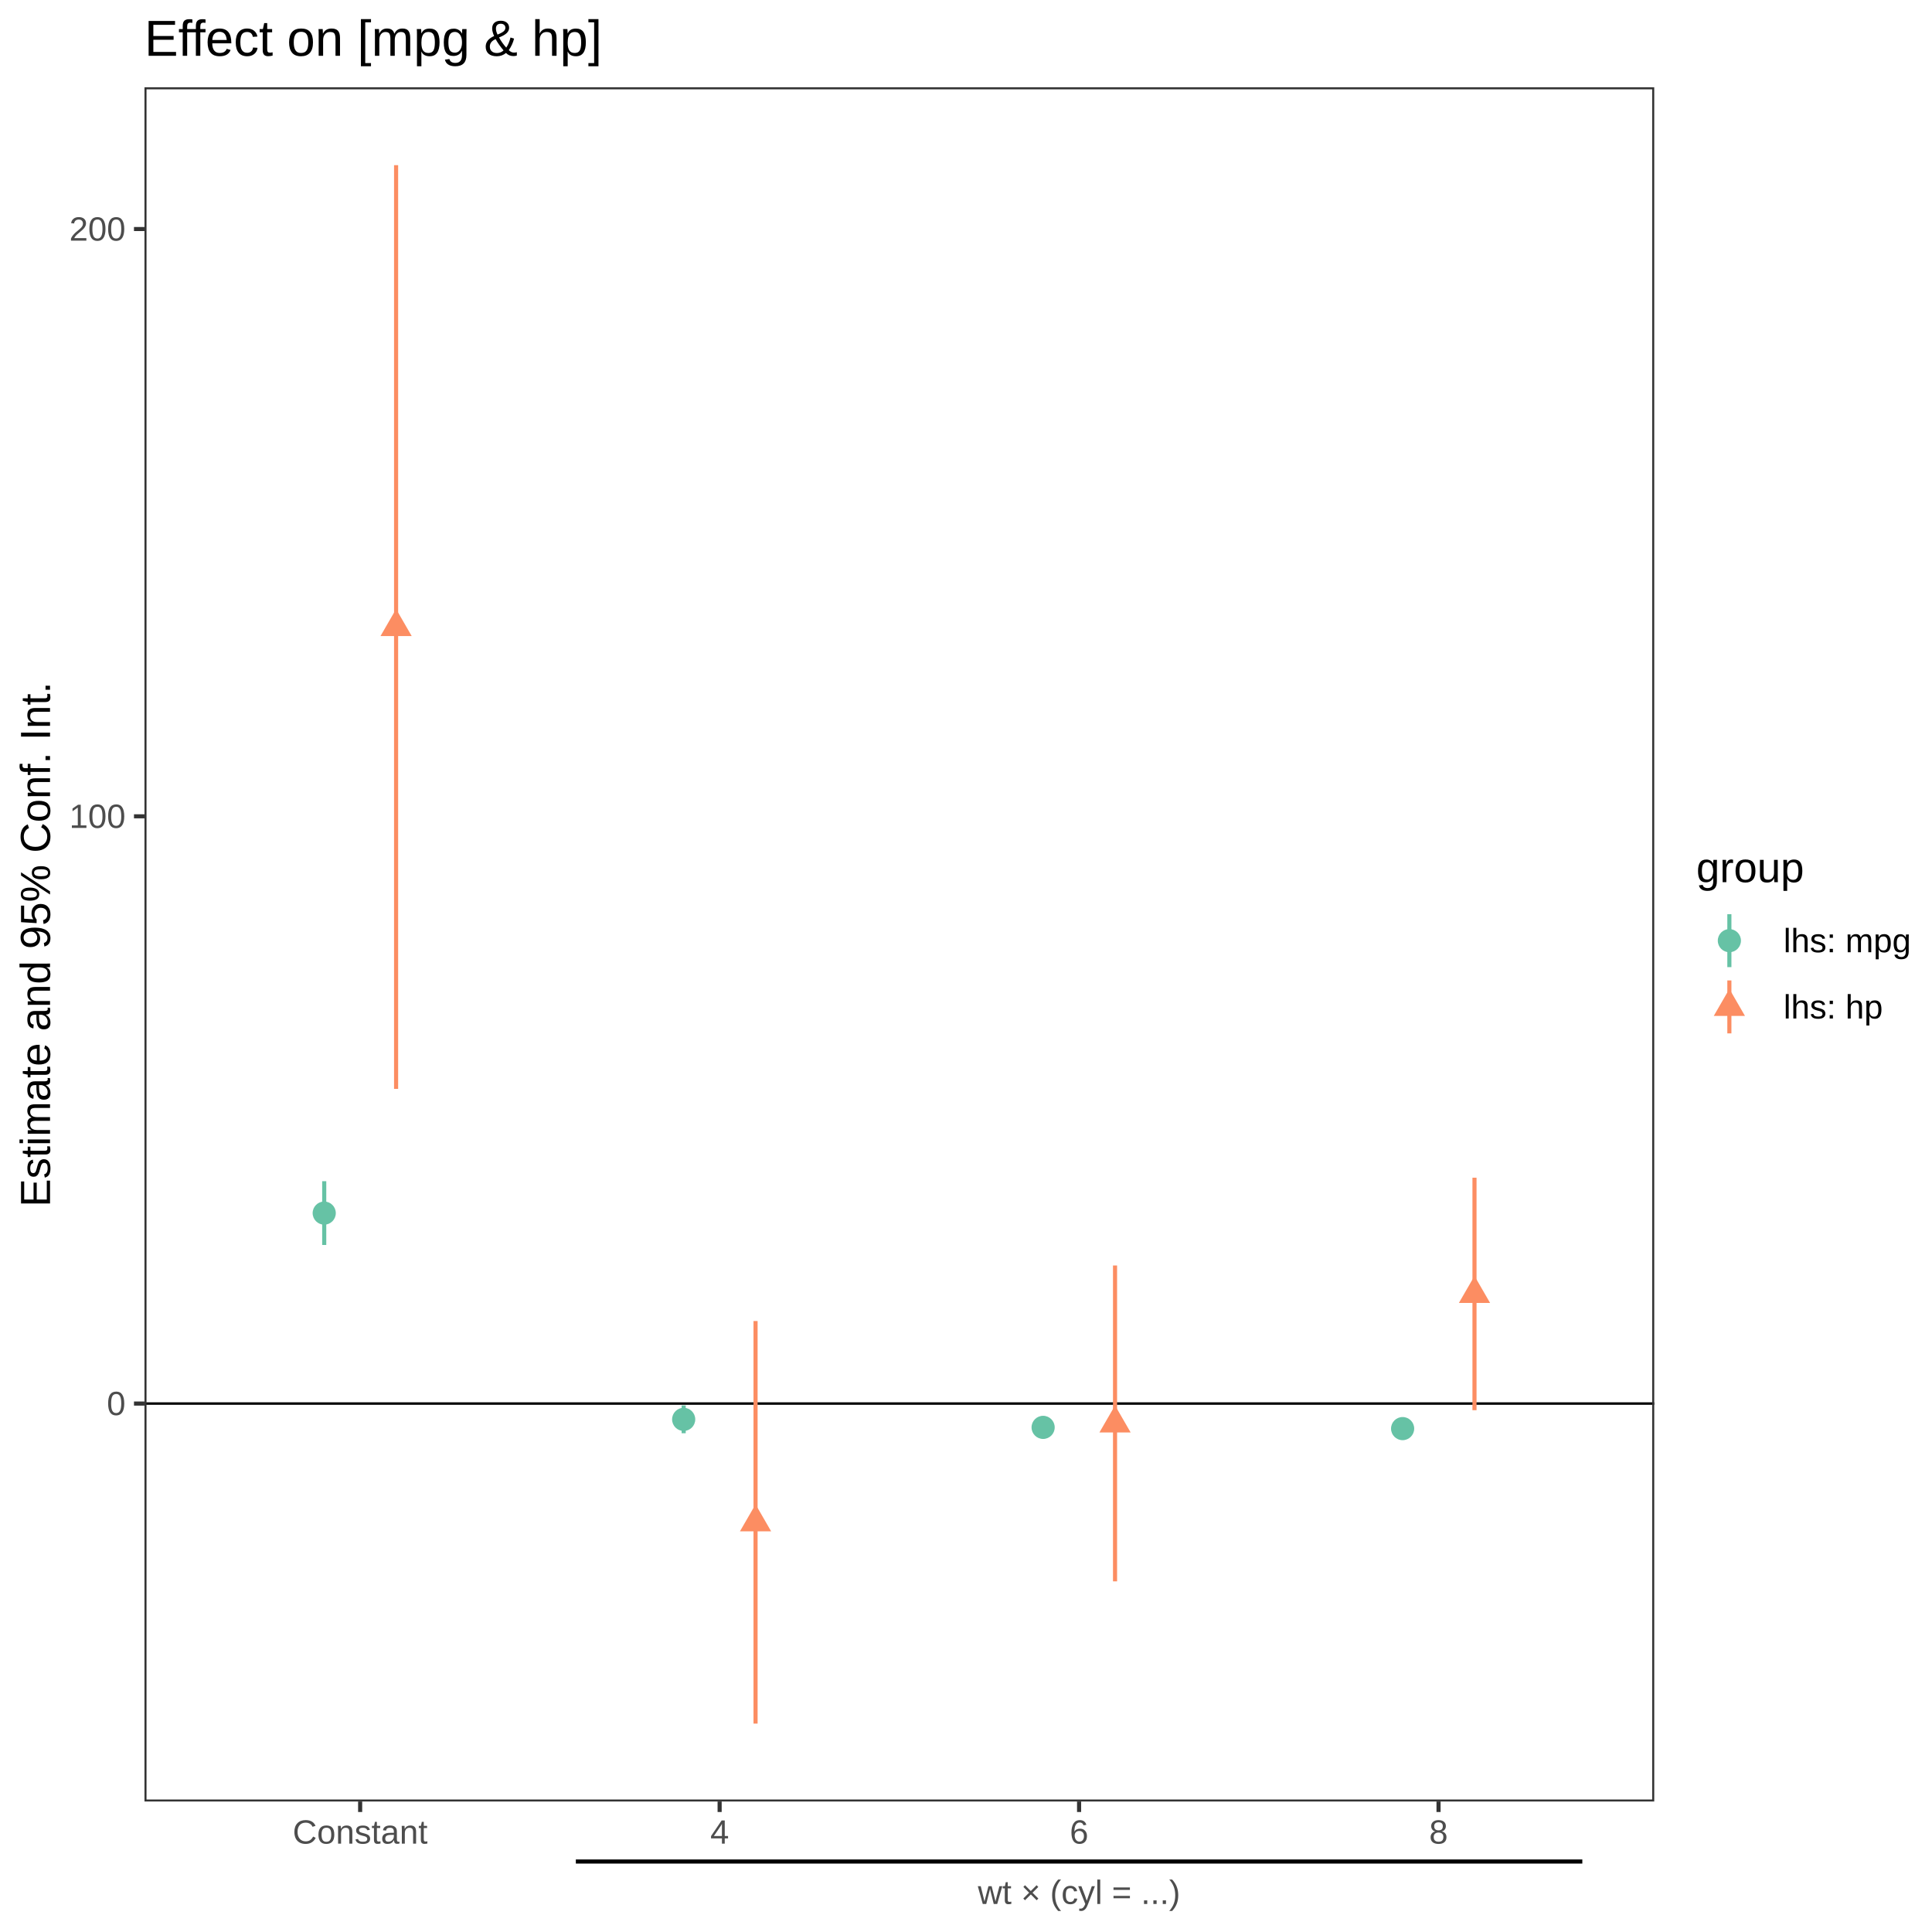
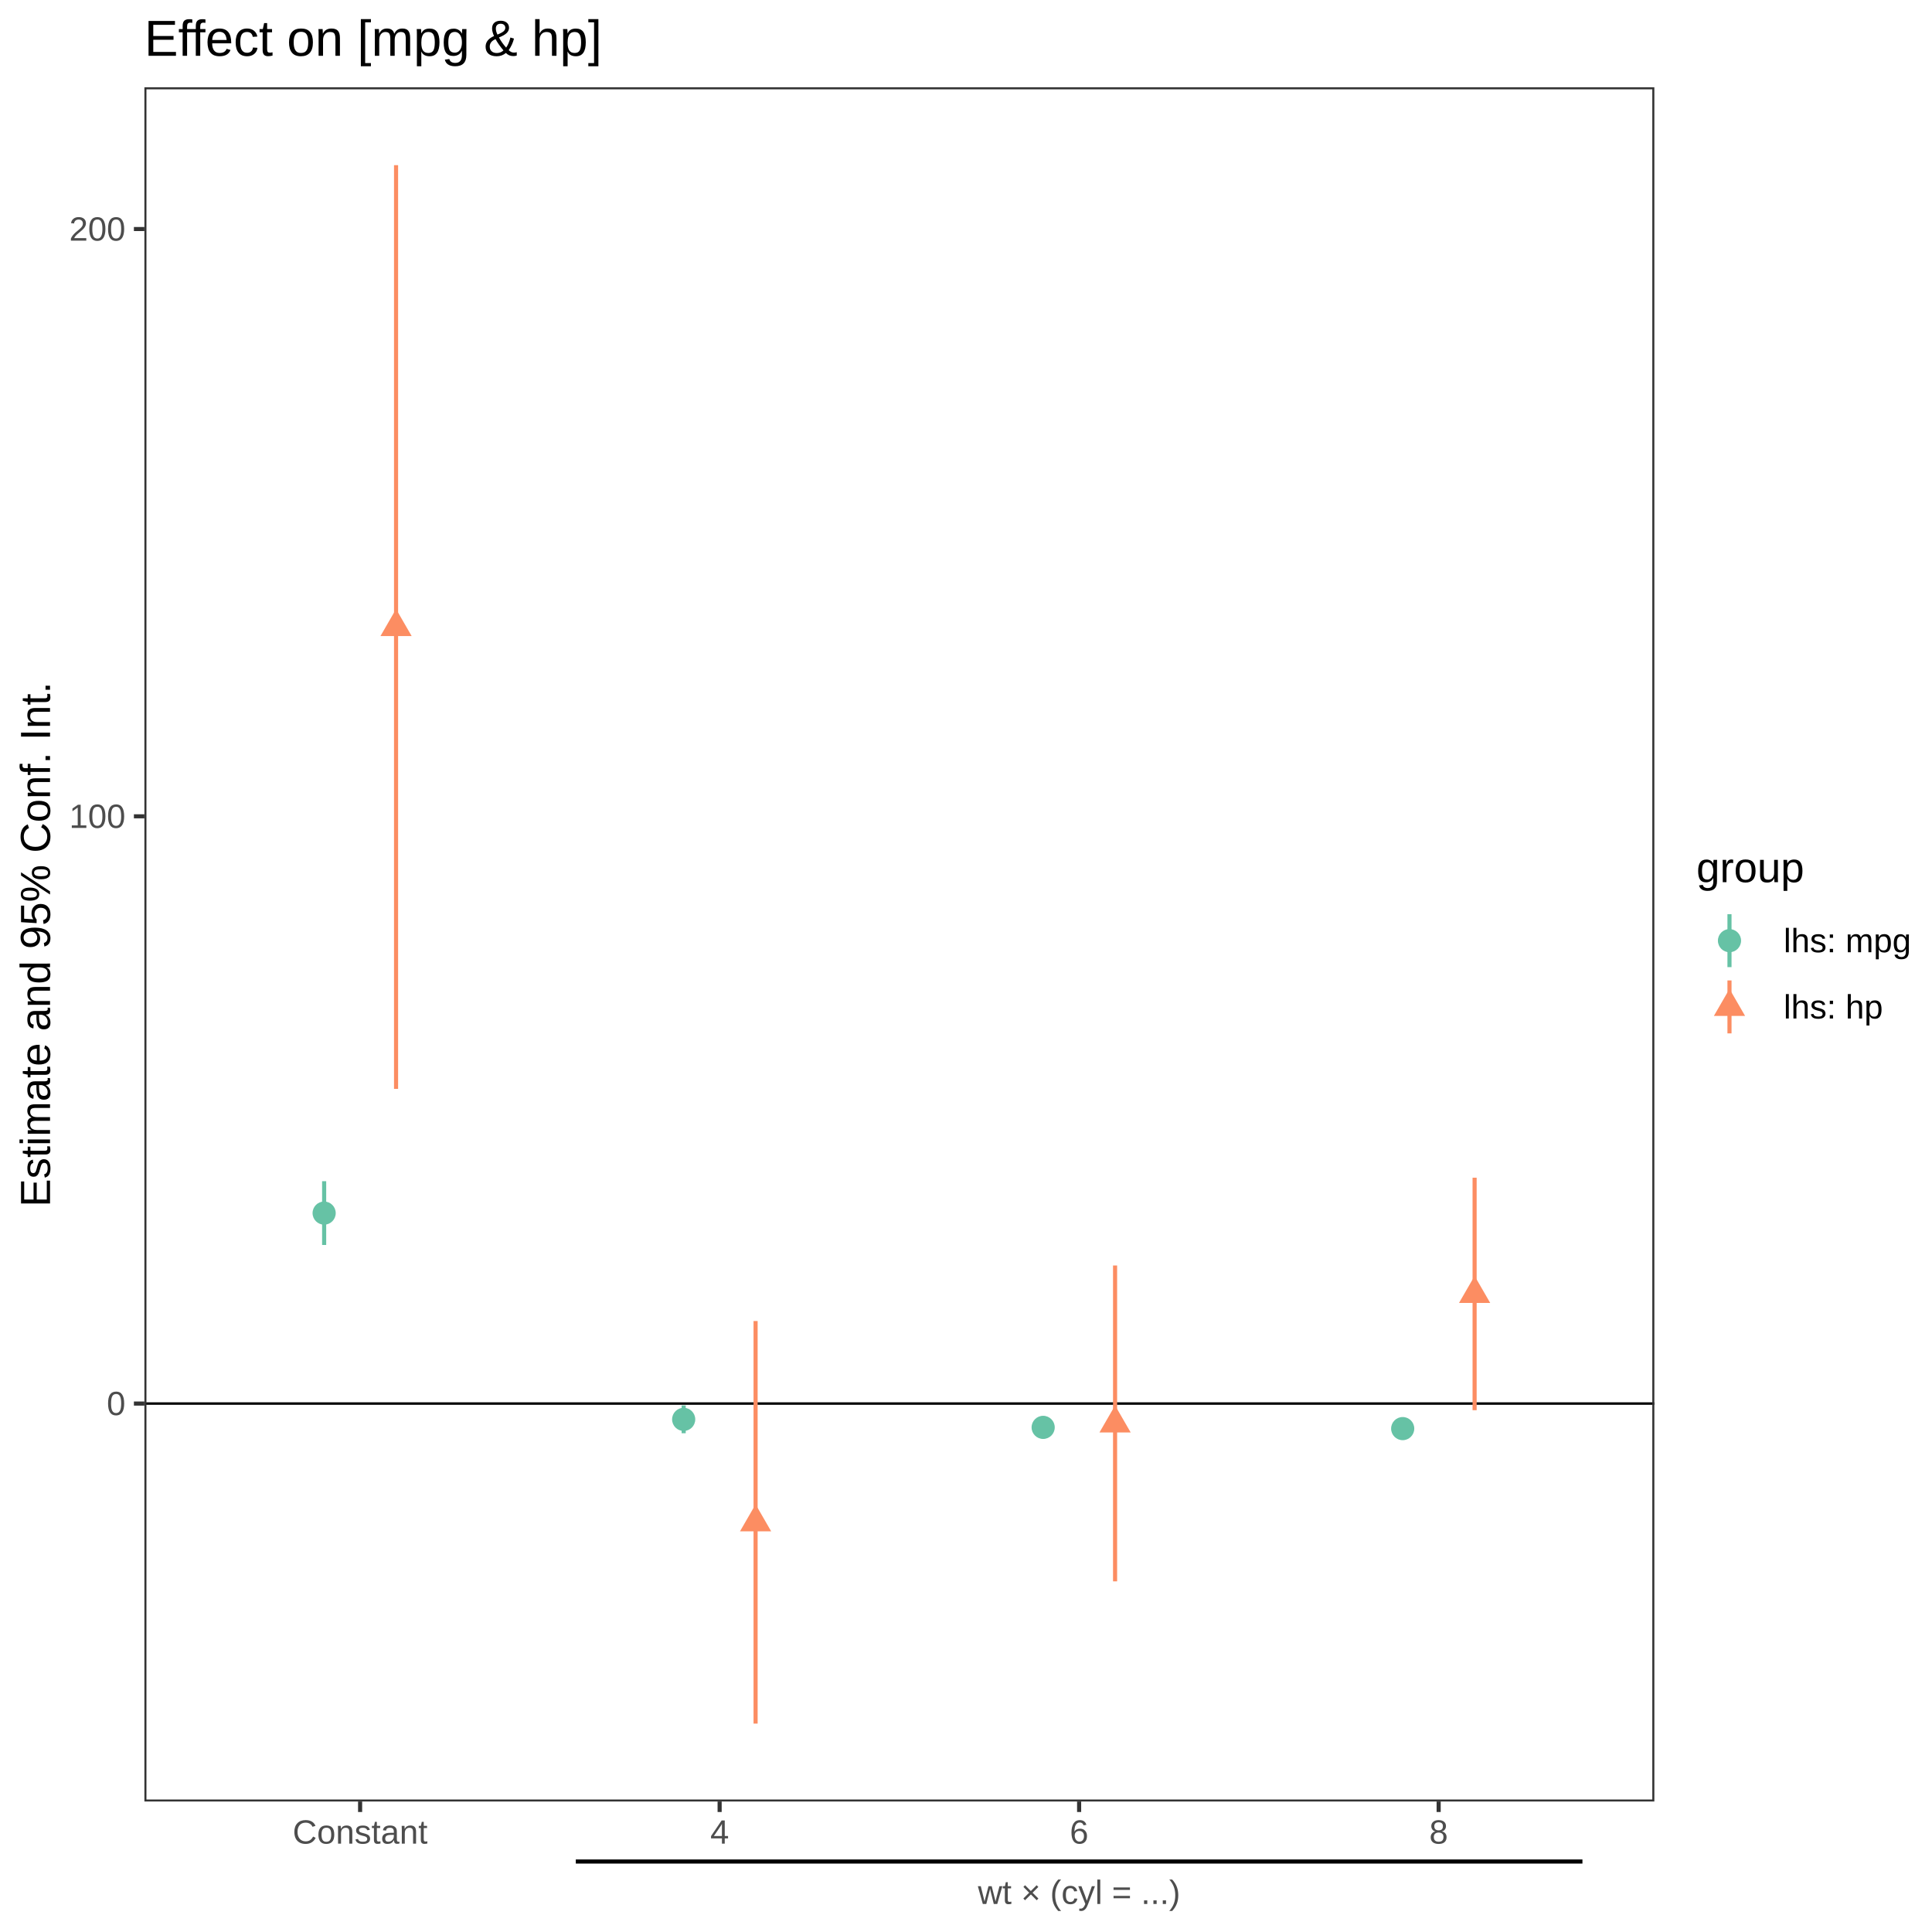
- <svg xmlns="http://www.w3.org/2000/svg" class="svglite" width="504.00pt" height="504.00pt" viewBox="0 0 504.00 504.00">
-   <defs>
-     <style type="text/css">
+ <svg xmlns="http://www.w3.org/2000/svg" width="504.00pt" height="504.00pt" viewBox="0 0 504.00 504.00">
+   <g class="svglite">
+     <defs>
+       <style type="text/css">
    .svglite line, .svglite polyline, .svglite polygon, .svglite path, .svglite rect, .svglite circle {
      fill: none;
      stroke: #000000;
      stroke-linecap: round;
      stroke-linejoin: round;
      stroke-miterlimit: 10.00;
    }
    .svglite text {
      white-space: pre;
    }
+     .svglite g.glyphgroup path {
+       fill: inherit;
+       stroke: none;
+     }
  </style>
-   </defs>
-   <rect width="100%" height="100%" style="stroke: none; fill: #FFFFFF;" />
-   <defs>
-     <clipPath id="cpMC4wMHw1MDQuMDB8MC4wMHw1MDQuMDA=">
-       <rect x="0.00" y="0.00" width="504.00" height="504.00" />
-     </clipPath>
-   </defs>
-   <g clip-path="url(#cpMC4wMHw1MDQuMDB8MC4wMHw1MDQuMDA=)">
-     <rect x="0" y="-0" width="504.00" height="504.00" style="stroke-width: 1.07; stroke: #FFFFFF; fill: #FFFFFF;" />
-   </g>
-   <defs>
-     <clipPath id="cpMzcuNjl8NDMxLjU0fDIyLjc3fDQ2OS45Ng==">
-       <rect x="37.69" y="22.77" width="393.85" height="447.19" />
-     </clipPath>
-   </defs>
-   <g clip-path="url(#cpMzcuNjl8NDMxLjU0fDIyLjc3fDQ2OS45Ng==)">
-     <rect x="37.69" y="22.77" width="393.85" height="447.19" style="stroke-width: 1.07; stroke: none; fill: #FFFFFF;" />
-     <line x1="37.69" y1="366.15" x2="431.54" y2="366.15" style="stroke-width: 0.64; stroke-linecap: butt;" />
-     <line x1="84.58" y1="324.78" x2="84.58" y2="308.14" style="stroke-width: 1.07; stroke: #66C2A5; stroke-linecap: butt;" />
-     <line x1="103.33" y1="284.06" x2="103.33" y2="43.09" style="stroke-width: 1.07; stroke: #FC8D62; stroke-linecap: butt;" />
-     <line x1="178.35" y1="373.89" x2="178.35" y2="366.64" style="stroke-width: 1.07; stroke: #66C2A5; stroke-linecap: butt;" />
-     <line x1="197.10" y1="449.63" x2="197.10" y2="344.62" style="stroke-width: 1.07; stroke: #FC8D62; stroke-linecap: butt;" />
-     <line x1="272.12" y1="375.21" x2="272.12" y2="369.51" style="stroke-width: 1.07; stroke: #66C2A5; stroke-linecap: butt;" />
-     <line x1="290.88" y1="412.53" x2="290.88" y2="330.13" style="stroke-width: 1.07; stroke: #FC8D62; stroke-linecap: butt;" />
-     <line x1="365.90" y1="374.77" x2="365.90" y2="370.58" style="stroke-width: 1.07; stroke: #66C2A5; stroke-linecap: butt;" />
-     <line x1="384.65" y1="367.88" x2="384.65" y2="307.22" style="stroke-width: 1.07; stroke: #FC8D62; stroke-linecap: butt;" />
-     <circle cx="84.58" cy="316.46" r="3.02" style="stroke-width: 0.71; stroke: none; fill: #66C2A5;" />
-     <polygon points="103.33,158.88 107.40,165.93 99.26,165.93 " style="stroke-width: 0.71; stroke: none; fill: #FC8D62;" />
-     <circle cx="178.35" cy="370.27" r="3.02" style="stroke-width: 0.71; stroke: none; fill: #66C2A5;" />
-     <polygon points="197.10,392.43 201.17,399.48 193.03,399.48 " style="stroke-width: 0.71; stroke: none; fill: #FC8D62;" />
-     <circle cx="272.12" cy="372.36" r="3.02" style="stroke-width: 0.71; stroke: none; fill: #66C2A5;" />
-     <polygon points="290.88,366.63 294.95,373.68 286.81,373.68 " style="stroke-width: 0.71; stroke: none; fill: #FC8D62;" />
-     <circle cx="365.90" cy="372.68" r="3.02" style="stroke-width: 0.71; stroke: none; fill: #66C2A5;" />
-     <polygon points="384.65,332.85 388.72,339.90 380.58,339.90 " style="stroke-width: 0.71; stroke: none; fill: #FC8D62;" />
-     <rect x="37.69" y="22.77" width="393.85" height="447.19" style="stroke-width: 1.07; stroke: #333333;" />
-   </g>
-   <g clip-path="url(#cpMC4wMHw1MDQuMDB8MC4wMHw1MDQuMDA=)">
-     <text x="32.76" y="369.17" text-anchor="end" style="font-size: 8.80px;fill: #4D4D4D; font-family: &quot;Liberation Sans&quot;;" textLength="4.90px" lengthAdjust="spacingAndGlyphs">0</text>
-     <text x="32.76" y="215.98" text-anchor="end" style="font-size: 8.80px;fill: #4D4D4D; font-family: &quot;Liberation Sans&quot;;" textLength="14.69px" lengthAdjust="spacingAndGlyphs">100</text>
-     <text x="32.76" y="62.78" text-anchor="end" style="font-size: 8.80px;fill: #4D4D4D; font-family: &quot;Liberation Sans&quot;;" textLength="14.69px" lengthAdjust="spacingAndGlyphs">200</text>
-     <polyline points="34.95,366.15 37.69,366.15 " style="stroke-width: 1.07; stroke: #333333; stroke-linecap: butt;" />
-     <polyline points="34.95,212.95 37.69,212.95 " style="stroke-width: 1.07; stroke: #333333; stroke-linecap: butt;" />
-     <polyline points="34.95,59.75 37.69,59.75 " style="stroke-width: 1.07; stroke: #333333; stroke-linecap: butt;" />
-     <polyline points="93.95,472.70 93.95,469.96 " style="stroke-width: 1.07; stroke: #333333; stroke-linecap: butt;" />
-     <polyline points="187.73,472.70 187.73,469.96 " style="stroke-width: 1.07; stroke: #333333; stroke-linecap: butt;" />
-     <polyline points="281.50,472.70 281.50,469.96 " style="stroke-width: 1.07; stroke: #333333; stroke-linecap: butt;" />
-     <polyline points="375.27,472.70 375.27,469.96 " style="stroke-width: 1.07; stroke: #333333; stroke-linecap: butt;" />
-     <text x="93.95" y="480.95" text-anchor="middle" style="font-size: 8.80px;fill: #4D4D4D; font-family: &quot;Liberation Sans&quot;;" textLength="35.23px" lengthAdjust="spacingAndGlyphs">Constant</text>
-     <text x="187.73" y="480.95" text-anchor="middle" style="font-size: 8.80px;fill: #4D4D4D; font-family: &quot;Liberation Sans&quot;;" textLength="4.90px" lengthAdjust="spacingAndGlyphs">4</text>
-     <text x="281.50" y="480.95" text-anchor="middle" style="font-size: 8.80px;fill: #4D4D4D; font-family: &quot;Liberation Sans&quot;;" textLength="4.90px" lengthAdjust="spacingAndGlyphs">6</text>
-     <text x="375.27" y="480.95" text-anchor="middle" style="font-size: 8.80px;fill: #4D4D4D; font-family: &quot;Liberation Sans&quot;;" textLength="4.90px" lengthAdjust="spacingAndGlyphs">8</text>
-     <polyline points="150.22,485.61 412.78,485.61 " style="stroke-width: 1.07; stroke-linecap: butt;" />
-     <text x="281.50" y="496.69" text-anchor="middle" style="font-size: 8.80px;fill: #4D4D4D; font-family: &quot;Liberation Sans&quot;;" textLength="52.83px" lengthAdjust="spacingAndGlyphs">wt × (cyl = ...)</text>
-     <text transform="translate(13.05,246.36) rotate(-90)" text-anchor="middle" style="font-size: 11.00px; font-family: &quot;Liberation Sans&quot;;" textLength="137.03px" lengthAdjust="spacingAndGlyphs">Estimate and 95% Conf. Int.</text>
-     <rect x="442.50" y="221.42" width="56.02" height="49.89" style="stroke-width: 1.07; stroke: none; fill: #FFFFFF;" />
-     <text x="442.50" y="230.13" style="font-size: 11.00px; font-family: &quot;Liberation Sans&quot;;" textLength="28.14px" lengthAdjust="spacingAndGlyphs">group</text>
-     <rect x="442.50" y="236.75" width="17.28" height="17.28" style="stroke-width: 1.07; stroke: none; fill: #FFFFFF;" />
-     <line x1="451.14" y1="252.30" x2="451.14" y2="238.48" style="stroke-width: 1.07; stroke: #66C2A5; stroke-linecap: butt;" />
-     <circle cx="451.14" cy="245.39" r="3.02" style="stroke-width: 0.71; stroke: none; fill: #66C2A5;" />
-     <rect x="442.50" y="254.03" width="17.28" height="17.28" style="stroke-width: 1.07; stroke: none; fill: #FFFFFF;" />
-     <line x1="451.14" y1="269.58" x2="451.14" y2="255.76" style="stroke-width: 1.07; stroke: #FC8D62; stroke-linecap: butt;" />
-     <polygon points="451.14,257.97 455.21,265.02 447.07,265.02 " style="stroke-width: 0.71; stroke: none; fill: #FC8D62;" />
-     <text x="465.26" y="248.42" style="font-size: 8.80px; font-family: &quot;Liberation Sans&quot;;" textLength="33.26px" lengthAdjust="spacingAndGlyphs">lhs: mpg</text>
-     <text x="465.26" y="265.70" style="font-size: 8.80px; font-family: &quot;Liberation Sans&quot;;" textLength="25.93px" lengthAdjust="spacingAndGlyphs">lhs: hp</text>
-     <text x="37.69" y="14.55" style="font-size: 13.20px; font-family: &quot;Liberation Sans&quot;;" textLength="119.28px" lengthAdjust="spacingAndGlyphs">Effect on [mpg &amp; hp]</text>
+     </defs>
+     <rect width="100%" height="100%" style="stroke: none; fill: #FFFFFF;" />
+     <defs>
+       <clipPath id="cpMC4wMHw1MDQuMDB8MC4wMHw1MDQuMDA=">
+         <rect x="0.00" y="0.00" width="504.00" height="504.00" />
+       </clipPath>
+     </defs>
+     <g clip-path="url(#cpMC4wMHw1MDQuMDB8MC4wMHw1MDQuMDA=)">
+       <rect x="0.00" y="-0" width="504.00" height="504.00" style="stroke-width: 1.07; stroke: #FFFFFF; fill: #FFFFFF;" />
+     </g>
+     <defs>
+       <clipPath id="cpMzcuNjd8NDMxLjU3fDIyLjc3fDQ2OS45Ng==">
+         <rect x="37.67" y="22.77" width="393.90" height="447.19" />
+       </clipPath>
+     </defs>
+     <g clip-path="url(#cpMzcuNjd8NDMxLjU3fDIyLjc3fDQ2OS45Ng==)">
+       <rect x="37.67" y="22.77" width="393.90" height="447.19" style="stroke-width: 1.07; stroke: none; fill: #FFFFFF;" />
+       <line x1="37.67" y1="366.15" x2="431.57" y2="366.15" style="stroke-width: 0.64; stroke-linecap: butt;" />
+       <line x1="84.56" y1="324.78" x2="84.56" y2="308.14" style="stroke-width: 1.07; stroke: #66C2A5; stroke-linecap: butt;" />
+       <line x1="103.32" y1="284.06" x2="103.32" y2="43.09" style="stroke-width: 1.07; stroke: #FC8D62; stroke-linecap: butt;" />
+       <line x1="178.35" y1="373.89" x2="178.35" y2="366.64" style="stroke-width: 1.07; stroke: #66C2A5; stroke-linecap: butt;" />
+       <line x1="197.11" y1="449.63" x2="197.11" y2="344.62" style="stroke-width: 1.07; stroke: #FC8D62; stroke-linecap: butt;" />
+       <line x1="272.13" y1="375.21" x2="272.13" y2="369.51" style="stroke-width: 1.07; stroke: #66C2A5; stroke-linecap: butt;" />
+       <line x1="290.89" y1="412.53" x2="290.89" y2="330.13" style="stroke-width: 1.07; stroke: #FC8D62; stroke-linecap: butt;" />
+       <line x1="365.92" y1="374.77" x2="365.92" y2="370.58" style="stroke-width: 1.07; stroke: #66C2A5; stroke-linecap: butt;" />
+       <line x1="384.68" y1="367.88" x2="384.68" y2="307.22" style="stroke-width: 1.07; stroke: #FC8D62; stroke-linecap: butt;" />
+       <circle cx="84.56" cy="316.46" r="3.02" style="stroke-width: 0.71; stroke: none; fill: #66C2A5;" />
+       <polygon points="103.32,158.88 107.39,165.93 99.25,165.93 " style="stroke-width: 0.71; stroke: none; fill: #FC8D62;" />
+       <circle cx="178.35" cy="370.27" r="3.02" style="stroke-width: 0.71; stroke: none; fill: #66C2A5;" />
+       <polygon points="197.11,392.43 201.18,399.48 193.04,399.48 " style="stroke-width: 0.71; stroke: none; fill: #FC8D62;" />
+       <circle cx="272.13" cy="372.36" r="3.02" style="stroke-width: 0.71; stroke: none; fill: #66C2A5;" />
+       <polygon points="290.89,366.63 294.96,373.68 286.82,373.68 " style="stroke-width: 0.71; stroke: none; fill: #FC8D62;" />
+       <circle cx="365.92" cy="372.68" r="3.02" style="stroke-width: 0.71; stroke: none; fill: #66C2A5;" />
+       <polygon points="384.68,332.85 388.75,339.90 380.61,339.90 " style="stroke-width: 0.71; stroke: none; fill: #FC8D62;" />
+       <rect x="37.67" y="22.77" width="393.90" height="447.19" style="stroke-width: 1.07; stroke: #333333;" />
+     </g>
+     <g clip-path="url(#cpMC4wMHw1MDQuMDB8MC4wMHw1MDQuMDA=)">
+       <text x="32.74" y="369.17" text-anchor="end" style="font-size: 8.80px;fill: #4D4D4D; font-family: &quot;Liberation Sans&quot;;" textLength="4.89px" lengthAdjust="spacingAndGlyphs">0</text>
+       <text x="32.74" y="215.98" text-anchor="end" style="font-size: 8.80px;fill: #4D4D4D; font-family: &quot;Liberation Sans&quot;;" textLength="14.67px" lengthAdjust="spacingAndGlyphs">100</text>
+       <text x="32.74" y="62.78" text-anchor="end" style="font-size: 8.80px;fill: #4D4D4D; font-family: &quot;Liberation Sans&quot;;" textLength="14.67px" lengthAdjust="spacingAndGlyphs">200</text>
+       <polyline points="34.93,366.15 37.67,366.15 " style="stroke-width: 1.07; stroke: #333333; stroke-linecap: butt;" />
+       <polyline points="34.93,212.95 37.67,212.95 " style="stroke-width: 1.07; stroke: #333333; stroke-linecap: butt;" />
+       <polyline points="34.93,59.75 37.67,59.75 " style="stroke-width: 1.07; stroke: #333333; stroke-linecap: butt;" />
+       <polyline points="93.94,472.70 93.94,469.96 " style="stroke-width: 1.07; stroke: #333333; stroke-linecap: butt;" />
+       <polyline points="187.73,472.70 187.73,469.96 " style="stroke-width: 1.07; stroke: #333333; stroke-linecap: butt;" />
+       <polyline points="281.51,472.70 281.51,469.96 " style="stroke-width: 1.07; stroke: #333333; stroke-linecap: butt;" />
+       <polyline points="375.30,472.70 375.30,469.96 " style="stroke-width: 1.07; stroke: #333333; stroke-linecap: butt;" />
+       <text x="93.94" y="480.95" text-anchor="middle" style="font-size: 8.80px;fill: #4D4D4D; font-family: &quot;Liberation Sans&quot;;" textLength="35.20px" lengthAdjust="spacingAndGlyphs">Constant</text>
+       <text x="187.73" y="480.95" text-anchor="middle" style="font-size: 8.80px;fill: #4D4D4D; font-family: &quot;Liberation Sans&quot;;" textLength="4.89px" lengthAdjust="spacingAndGlyphs">4</text>
+       <text x="281.51" y="480.95" text-anchor="middle" style="font-size: 8.80px;fill: #4D4D4D; font-family: &quot;Liberation Sans&quot;;" textLength="4.89px" lengthAdjust="spacingAndGlyphs">6</text>
+       <text x="375.30" y="480.95" text-anchor="middle" style="font-size: 8.80px;fill: #4D4D4D; font-family: &quot;Liberation Sans&quot;;" textLength="4.89px" lengthAdjust="spacingAndGlyphs">8</text>
+       <polyline points="150.21,485.61 412.81,485.61 " style="stroke-width: 1.07; stroke-linecap: butt;" />
+       <text x="281.51" y="496.69" text-anchor="middle" style="font-size: 8.80px;fill: #4D4D4D; font-family: &quot;Liberation Sans&quot;;" textLength="52.75px" lengthAdjust="spacingAndGlyphs">wt × (cyl = ...)</text>
+       <text transform="translate(13.05,246.36) rotate(-90)" text-anchor="middle" style="font-size: 11.00px; font-family: &quot;Liberation Sans&quot;;" textLength="137.09px" lengthAdjust="spacingAndGlyphs">Estimate and 95% Conf. Int.</text>
+       <rect x="442.53" y="221.42" width="55.99" height="49.89" style="stroke-width: 1.07; stroke: none; fill: #FFFFFF;" />
+       <text x="442.53" y="230.13" style="font-size: 11.00px; font-family: &quot;Liberation Sans&quot;;" textLength="28.16px" lengthAdjust="spacingAndGlyphs">group</text>
+       <rect x="442.53" y="236.75" width="17.28" height="17.28" style="stroke-width: 1.07; stroke: none; fill: #FFFFFF;" />
+       <line x1="451.17" y1="252.30" x2="451.17" y2="238.48" style="stroke-width: 1.07; stroke: #66C2A5; stroke-linecap: butt;" />
+       <circle cx="451.17" cy="245.39" r="3.02" style="stroke-width: 0.71; stroke: none; fill: #66C2A5;" />
+       <rect x="442.53" y="254.03" width="17.28" height="17.28" style="stroke-width: 1.07; stroke: none; fill: #FFFFFF;" />
+       <line x1="451.17" y1="269.58" x2="451.17" y2="255.76" style="stroke-width: 1.07; stroke: #FC8D62; stroke-linecap: butt;" />
+       <polygon points="451.17,257.97 455.24,265.02 447.10,265.02 " style="stroke-width: 0.71; stroke: none; fill: #FC8D62;" />
+       <text x="465.29" y="248.42" style="font-size: 8.80px; font-family: &quot;Liberation Sans&quot;;" textLength="33.23px" lengthAdjust="spacingAndGlyphs">lhs: mpg</text>
+       <text x="465.29" y="265.70" style="font-size: 8.80px; font-family: &quot;Liberation Sans&quot;;" textLength="25.91px" lengthAdjust="spacingAndGlyphs">lhs: hp</text>
+       <text x="37.67" y="14.55" style="font-size: 13.20px; font-family: &quot;Liberation Sans&quot;;" textLength="119.14px" lengthAdjust="spacingAndGlyphs">Effect on [mpg &amp; hp]</text>
+     </g>
  </g>
</svg>
